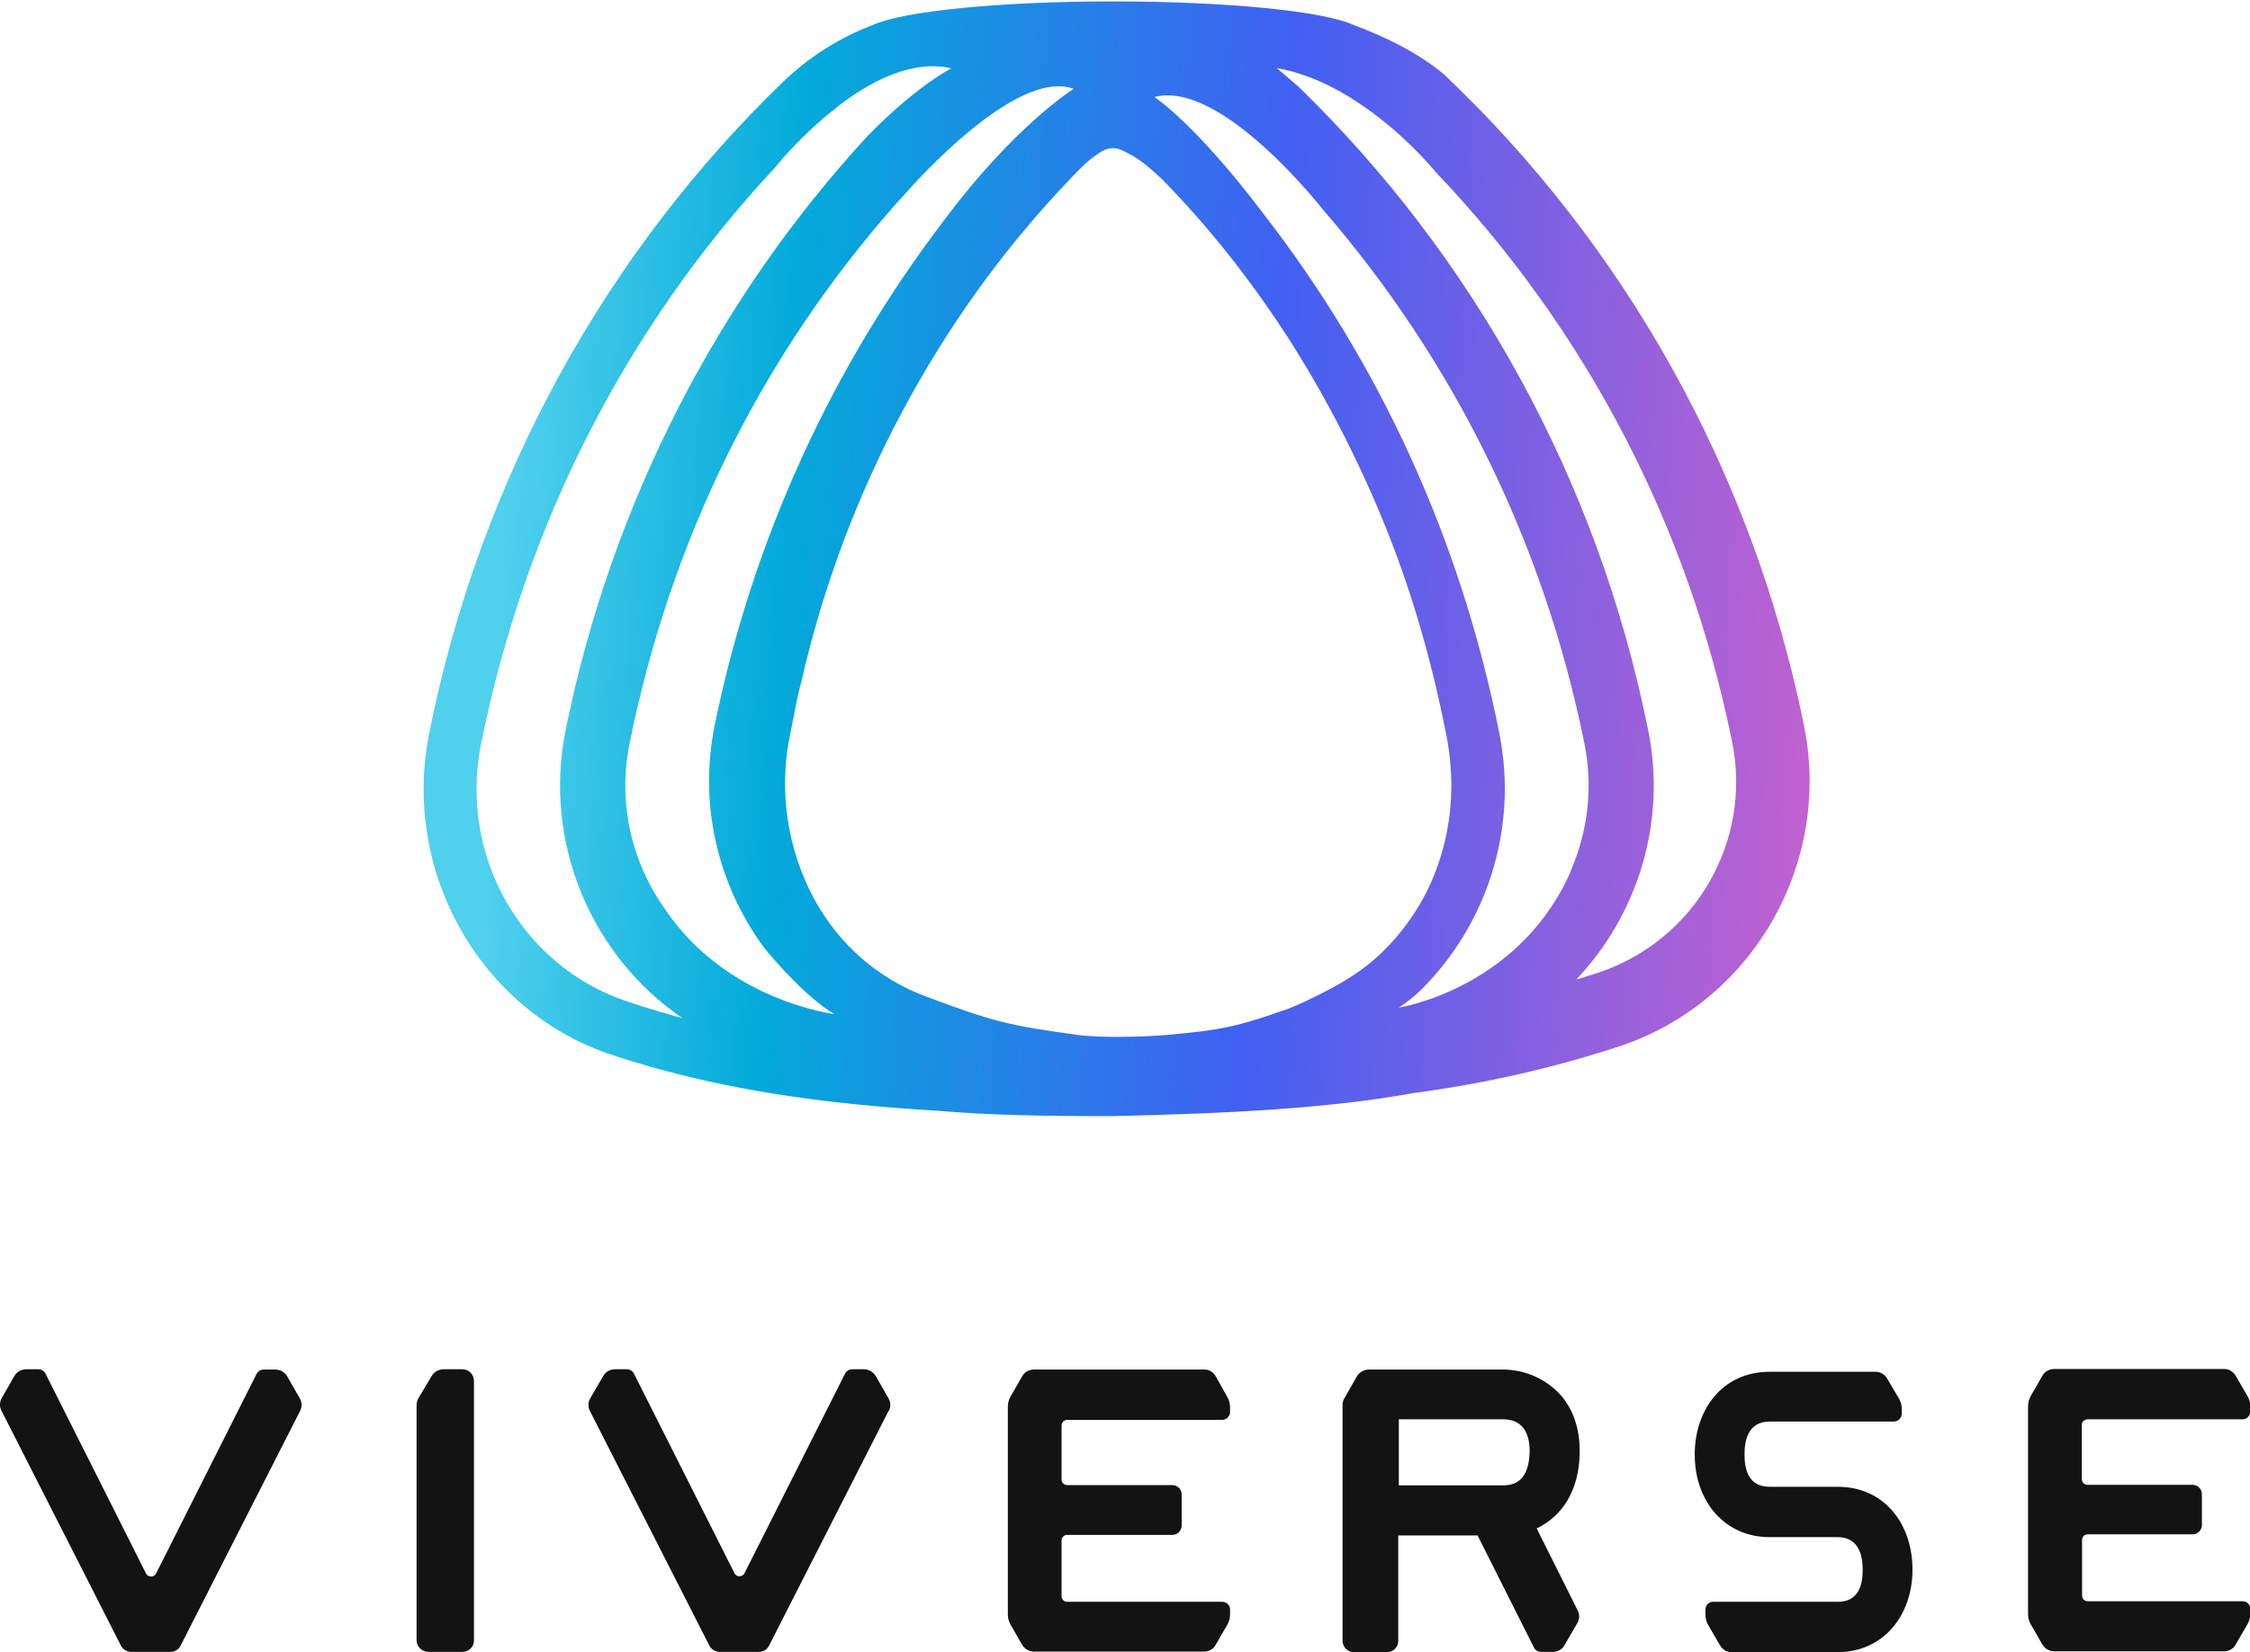
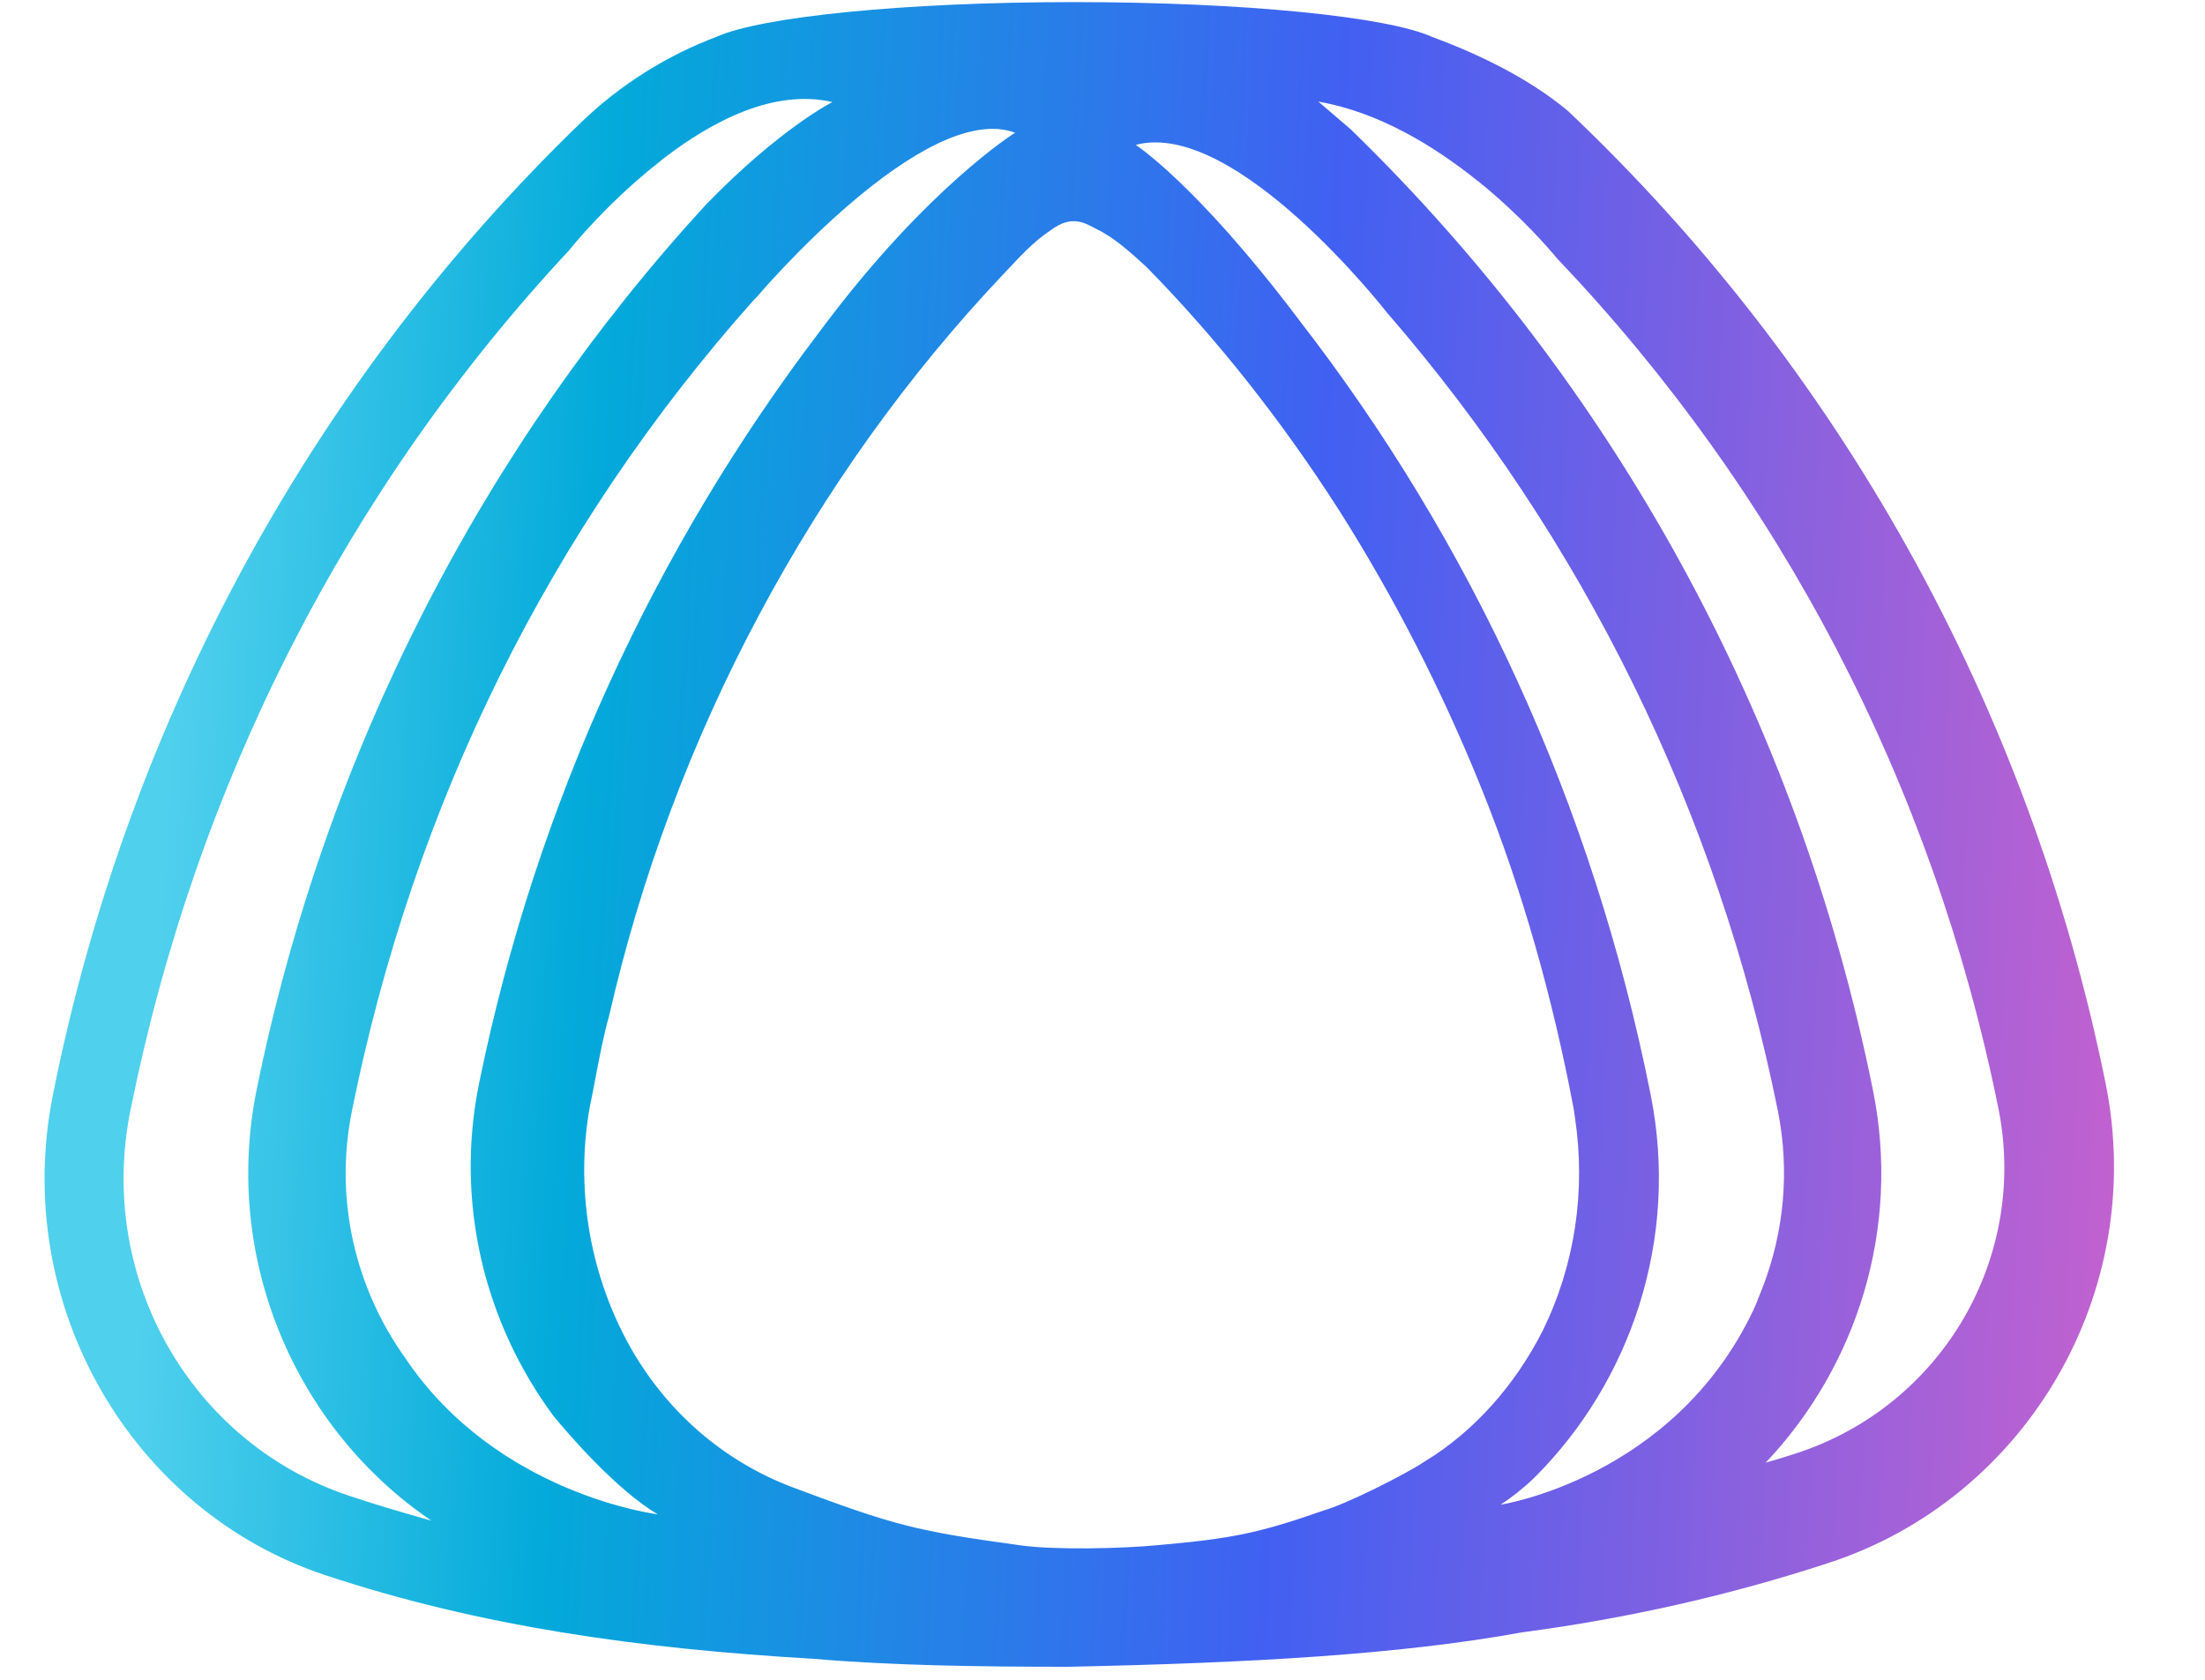
- <svg xmlns="http://www.w3.org/2000/svg" version="1.1" id="logo" x="0px" y="0px" viewBox="0 0 799.9 587.3" style="enable-background:new 0 0 799.9 587.3;" xml:space="preserve">
+ <svg xmlns="http://www.w3.org/2000/svg" version="1.1" id="logo" viewBox="140 0 525 400" style="enable-background:new 140 0 525 400;" xml:space="preserve">
  <style type="text/css">
- 	.st0{fill-rule:evenodd;clip-rule:evenodd;fill:#131313;}
	.st1{fill:url(#SVGID_1_);}
</style>
  <g>
-     <g>
-       <path class="st0" d="M311.4,489.4c-0.9-1.5-2.5-2.5-4.3-2.5H303c-1.1,0-2.1,0.6-2.6,1.6l-35.7,70.9c-0.2,0.4-0.5,0.7-0.9,0.9    c-1,0.5-2.2,0.1-2.7-0.9l-35.7-70.9c-0.5-1-1.5-1.6-2.6-1.6h-4.1c-1.8,0-3.4,0.9-4.3,2.5l-4.6,7.9c-0.8,1.4-0.8,3-0.1,4.4    l42.5,83.5c0.7,1.3,2.1,2.2,3.6,2.2h14c1.5,0,2.9-0.8,3.6-2.2l42.5-83.5h0.1c0.7-1.4,0.7-3-0.1-4.4L311.4,489.4z" />
-       <path class="st0" d="M106.6,497.3l-4.5-7.9c-0.9-1.5-2.5-2.4-4.2-2.4h-4.1c-1.1,0-2.1,0.6-2.6,1.6l-35.7,70.9    c-0.2,0.4-0.5,0.7-0.9,0.9c-1,0.5-2.2,0.1-2.7-0.9l-35.7-71c-0.5-1-1.5-1.6-2.6-1.6H9.4c-1.8,0-3.4,0.9-4.3,2.4l-4.5,7.9    c-0.8,1.4-0.8,3-0.1,4.4L43,585.2c0.7,1.3,2.1,2.2,3.6,2.2h14c1.5,0,2.9-0.8,3.6-2.2l42.5-83.5h0    C107.4,500.3,107.4,498.6,106.6,497.3z" />
-       <path class="st0" d="M167.3,488.1c-0.8-0.8-1.9-1.2-3-1.2h-6.5c-1.8,0-3.5,0.9-4.4,2.5l-4.7,7.9c-0.4,0.7-0.6,1.6-0.6,2.4v83.6    c0,2.2,1.9,4.1,4.2,4.1h12.1c2.3,0,4.1-1.8,4.1-4v-92.2C168.5,490,168.1,489,167.3,488.1L167.3,488.1z" />
-       <path class="st0" d="M432.2,489.4c-0.9-1.5-2.4-2.5-4.2-2.4h-60.4c-1.7,0-3.4,0.9-4.2,2.4l-4.2,7.3c-0.6,1.1-0.9,2.3-0.9,3.5v73.9    c0,1.2,0.3,2.4,0.9,3.5l4.2,7.3c0.9,1.5,2.5,2.4,4.2,2.4h60.5c1.7,0,3.3-0.9,4.1-2.4l4.2-7.3c0.6-1.1,0.9-2.3,0.9-3.5v-1.8    c0,0,0,0,0,0c0-1.5-1.2-2.7-2.8-2.7h-55.1c0,0,0,0,0,0c-1.1,0-2-0.9-2-2v-19.8c0-1.1,0.9-2,2-2h37.4c1.8,0,3.3-1.5,3.3-3.4v-11    c0-1.8-1.5-3.3-3.3-3.3h-37.4c0,0,0,0,0,0c-1.1,0-2-0.9-2-2v-19.2c0-1.1,0.9-2,2-2h55.1c1.5,0,2.7-1.2,2.8-2.7v-1.8    c0-1.2-0.3-2.4-0.9-3.5L432.2,489.4z" />
-       <path class="st0" d="M742.1,504.7h55.1c0,0,0,0,0.1,0c1.5,0,2.7-1.3,2.7-2.8v-1.8c0-1.2-0.3-2.4-0.9-3.5l-4.3-7.4    c-0.9-1.5-2.4-2.4-4.1-2.4h-60.4c-1.7,0-3.4,0.9-4.2,2.4l-4.2,7.3c-0.6,1.1-0.9,2.3-0.9,3.5v74c0,1.2,0.3,2.4,0.9,3.5l4.2,7.3    c0.9,1.5,2.5,2.4,4.2,2.4h60.4c1.7,0,3.3-0.9,4.1-2.4l4.3-7.4c0.6-1.1,0.9-2.3,0.9-3.5v-1.8c0-1.5-1.2-2.7-2.7-2.7h-55.1    c0,0,0,0,0,0c-1.1,0-2-0.9-2-2v-19.8c0-1.1,0.9-2,2-2h37.3c1.8,0,3.3-1.5,3.3-3.3v-11c0-1.8-1.5-3.3-3.3-3.3h-37.4c0,0,0,0,0,0    c-1.1,0-2-0.9-2-2v-19.2C740,505.7,740.9,504.8,742.1,504.7z" />
-       <path class="st0" d="M546.3,543.5c8.6-4.1,15.3-13,15.3-27.5c0-11-4.3-17.6-8-21.2c-5.2-5-12.1-7.8-19.4-7.8h-47.5    c-1.7,0-3.4,0.9-4.3,2.4l-4.5,7.9c-0.4,0.7-0.6,1.5-0.6,2.3v83.8c0,2.3,1.8,4.1,4.1,4.1h11.7c2.2,0,4-1.8,4-4V546h28.2l20,39.8    c0.5,1,1.5,1.6,2.6,1.6h4.1c1.8,0,3.4-0.9,4.2-2.4l4.6-7.9c0.8-1.4,0.8-3,0.1-4.4L546.3,543.5z M534.4,528.2h-37.1v-23.5h37.1    c6.4,0,9.4,4.3,9.4,11.2C543.7,524,540.7,528.2,534.4,528.2z" />
-       <path class="st0" d="M653.3,528.7h-24.2c-7.7,0-8.9-6.5-8.9-11.4V517c0-5,1.4-11.5,8.9-11.5h44.2c1.5,0,2.7-1.2,2.8-2.7    c0,0,0,0,0,0V501c0-1.2-0.3-2.4-0.9-3.5l-4.3-7.3c-0.9-1.5-2.4-2.4-4.2-2.4h-37.6c-17.1,0-26.6,13.9-26.6,29.3v0.2    c0,16.4,10.5,29.3,26.6,29.3h24.2c7.5,0,8.9,6.5,8.9,11.4v0.2c0,4.9-1.1,11.4-8.9,11.4h-44.2c-1.5-0.1-2.7,1.1-2.8,2.6    c0,0,0,0.1,0,0.1v1.9c0,1.2,0.3,2.4,0.9,3.5l4.3,7.4c0.9,1.5,2.4,2.4,4.2,2.4h37.6c16.1,0,26.6-12.9,26.6-29.3v-0.2    C679.9,542.5,670.4,528.7,653.3,528.7z" />
-     </g>
    <linearGradient id="SVGID_1_" gradientUnits="userSpaceOnUse" x1="155.442" y1="186.391" x2="646.929" y2="212.148">
      <stop offset="5.000000e-02" style="stop-color:#4FD0ED" />
      <stop offset="0.25" style="stop-color:#03AADA" />
      <stop offset="0.6" style="stop-color:#4160F2" />
      <stop offset="1" style="stop-color:#C161D0" />
    </linearGradient>
    <path class="st1" d="M641.3,257.8c-18.4-90.7-64.2-171-128-231.4c-9.1-7.6-20.9-13.4-32.3-17.6c-10.5-4.8-44.7-8.3-85.3-8.3   c-40.5,0-74.6,3.5-85.2,8.3c-11.6,4.4-22.7,11.2-32.3,20.5C215.7,89.7,170.7,170,152.6,260.7c-10,49.8,18.6,99.1,64.9,114.4   c36.8,12.2,74.8,17.5,116.2,19.9c18.6,1.6,39.1,1.9,60.7,1.9c43.1-0.9,79-2.9,108-8.2c25-3.3,49.4-8.8,72.9-16.5   C622.4,356.9,651.5,307.7,641.3,257.8z M223.2,356.2c-37.7-12.5-60.1-51.8-52.2-91.5c15.6-77.9,51.6-148.4,104.6-205.2   c0.1-0.2,9-11.3,21.6-21.1c0.2-0.2,0.5-0.4,0.7-0.6c11.7-9,26.4-16.7,40.3-13.5c0,0-12.4,6.2-30,24.3   c-52.9,57.6-90.7,130.2-107.1,210.9c-8.2,40.6,9.5,80.8,41.6,102.6C236.3,360.3,229.7,358.4,223.2,356.2z M236.5,323.4   c-11.8-16.5-17-37.6-12.7-58.9c14.7-73,47.1-138.5,95.7-193.1l0.8-0.8c0,0,39.8-47,61.4-39c0,0-20.8,12.9-45.9,46.5l-0.6,0.8   c-39.2,51.6-67.5,112.4-81.1,178.9c-5.9,28.8,1.4,57.4,17.7,79.4c3.6,4.4,15,17.6,24.8,23.4C296.7,360.6,258.4,356,236.5,323.4z    M479.4,347.9c-4.9,3.3-19,10.3-24,11.7c-15.9,5.6-22.5,6.8-39.3,8.3c-9.1,0.9-25.1,1.2-33,0.1c-24.9-3.4-30-4.7-54.3-13.8   c-16.2-6.1-30.5-18-39.6-35c-9.1-17.1-12.2-37-8.7-56c0.4-1.9,0.8-3.9,1.2-6.1c1-5.2,2-10.6,3.3-15.1c7.6-33.3,19.7-65.6,35.8-95.7   c15.9-29.8,35.4-57,57.9-80.8c4-4.2,7.1-7.8,11.5-10.7c5.2-3.9,8.4-1.5,11-0.2c4.1,2,8,5.5,11.8,9c16.8,17.1,32.1,36.5,45.7,57.7   c13.2,20.8,24.8,43.4,34.3,67.1c9.3,23.2,16.6,48.7,21.7,75.7l0.3,2.1c2.6,17.4,0,35-7.7,50.7C500.7,329.9,490.9,340.9,479.4,347.9   z M557.4,312.1c-19,39.9-60.1,46.2-60.1,46.2c2.6-1.7,5.4-3.9,8-6.4c23-22.9,34.6-56.9,27.7-91.3c-13.8-69.2-42.7-131.5-83.7-184.4   l-0.6-0.8c-24-31.7-38.3-40.9-38.3-40.9c23.8-6.3,59.8,39.9,59.8,39.9c46.7,53.9,78.7,118.8,93.1,190.1c2.9,14.5,1.4,29-3.6,42   c-0.4,1-0.8,2-1.2,3C558.2,310.4,557.8,311.2,557.4,312.1z M567.6,346.1c-2.4,0.8-4.8,1.5-7.2,2.2c21.6-22.8,32.3-55.7,25.5-88.9   c-18-89.3-62.4-168.5-124.3-228.6l-7.7-6.6c14.5,2.5,27.7,10.7,37.7,18.7c0.1,0.1,0.2,0.2,0.4,0.3c10.3,8.3,17.2,16.5,18.7,18.3   c53.2,55.9,89.4,125.2,105,201.9C623.2,299.3,602.4,334.8,567.6,346.1z" />
  </g>
</svg>
